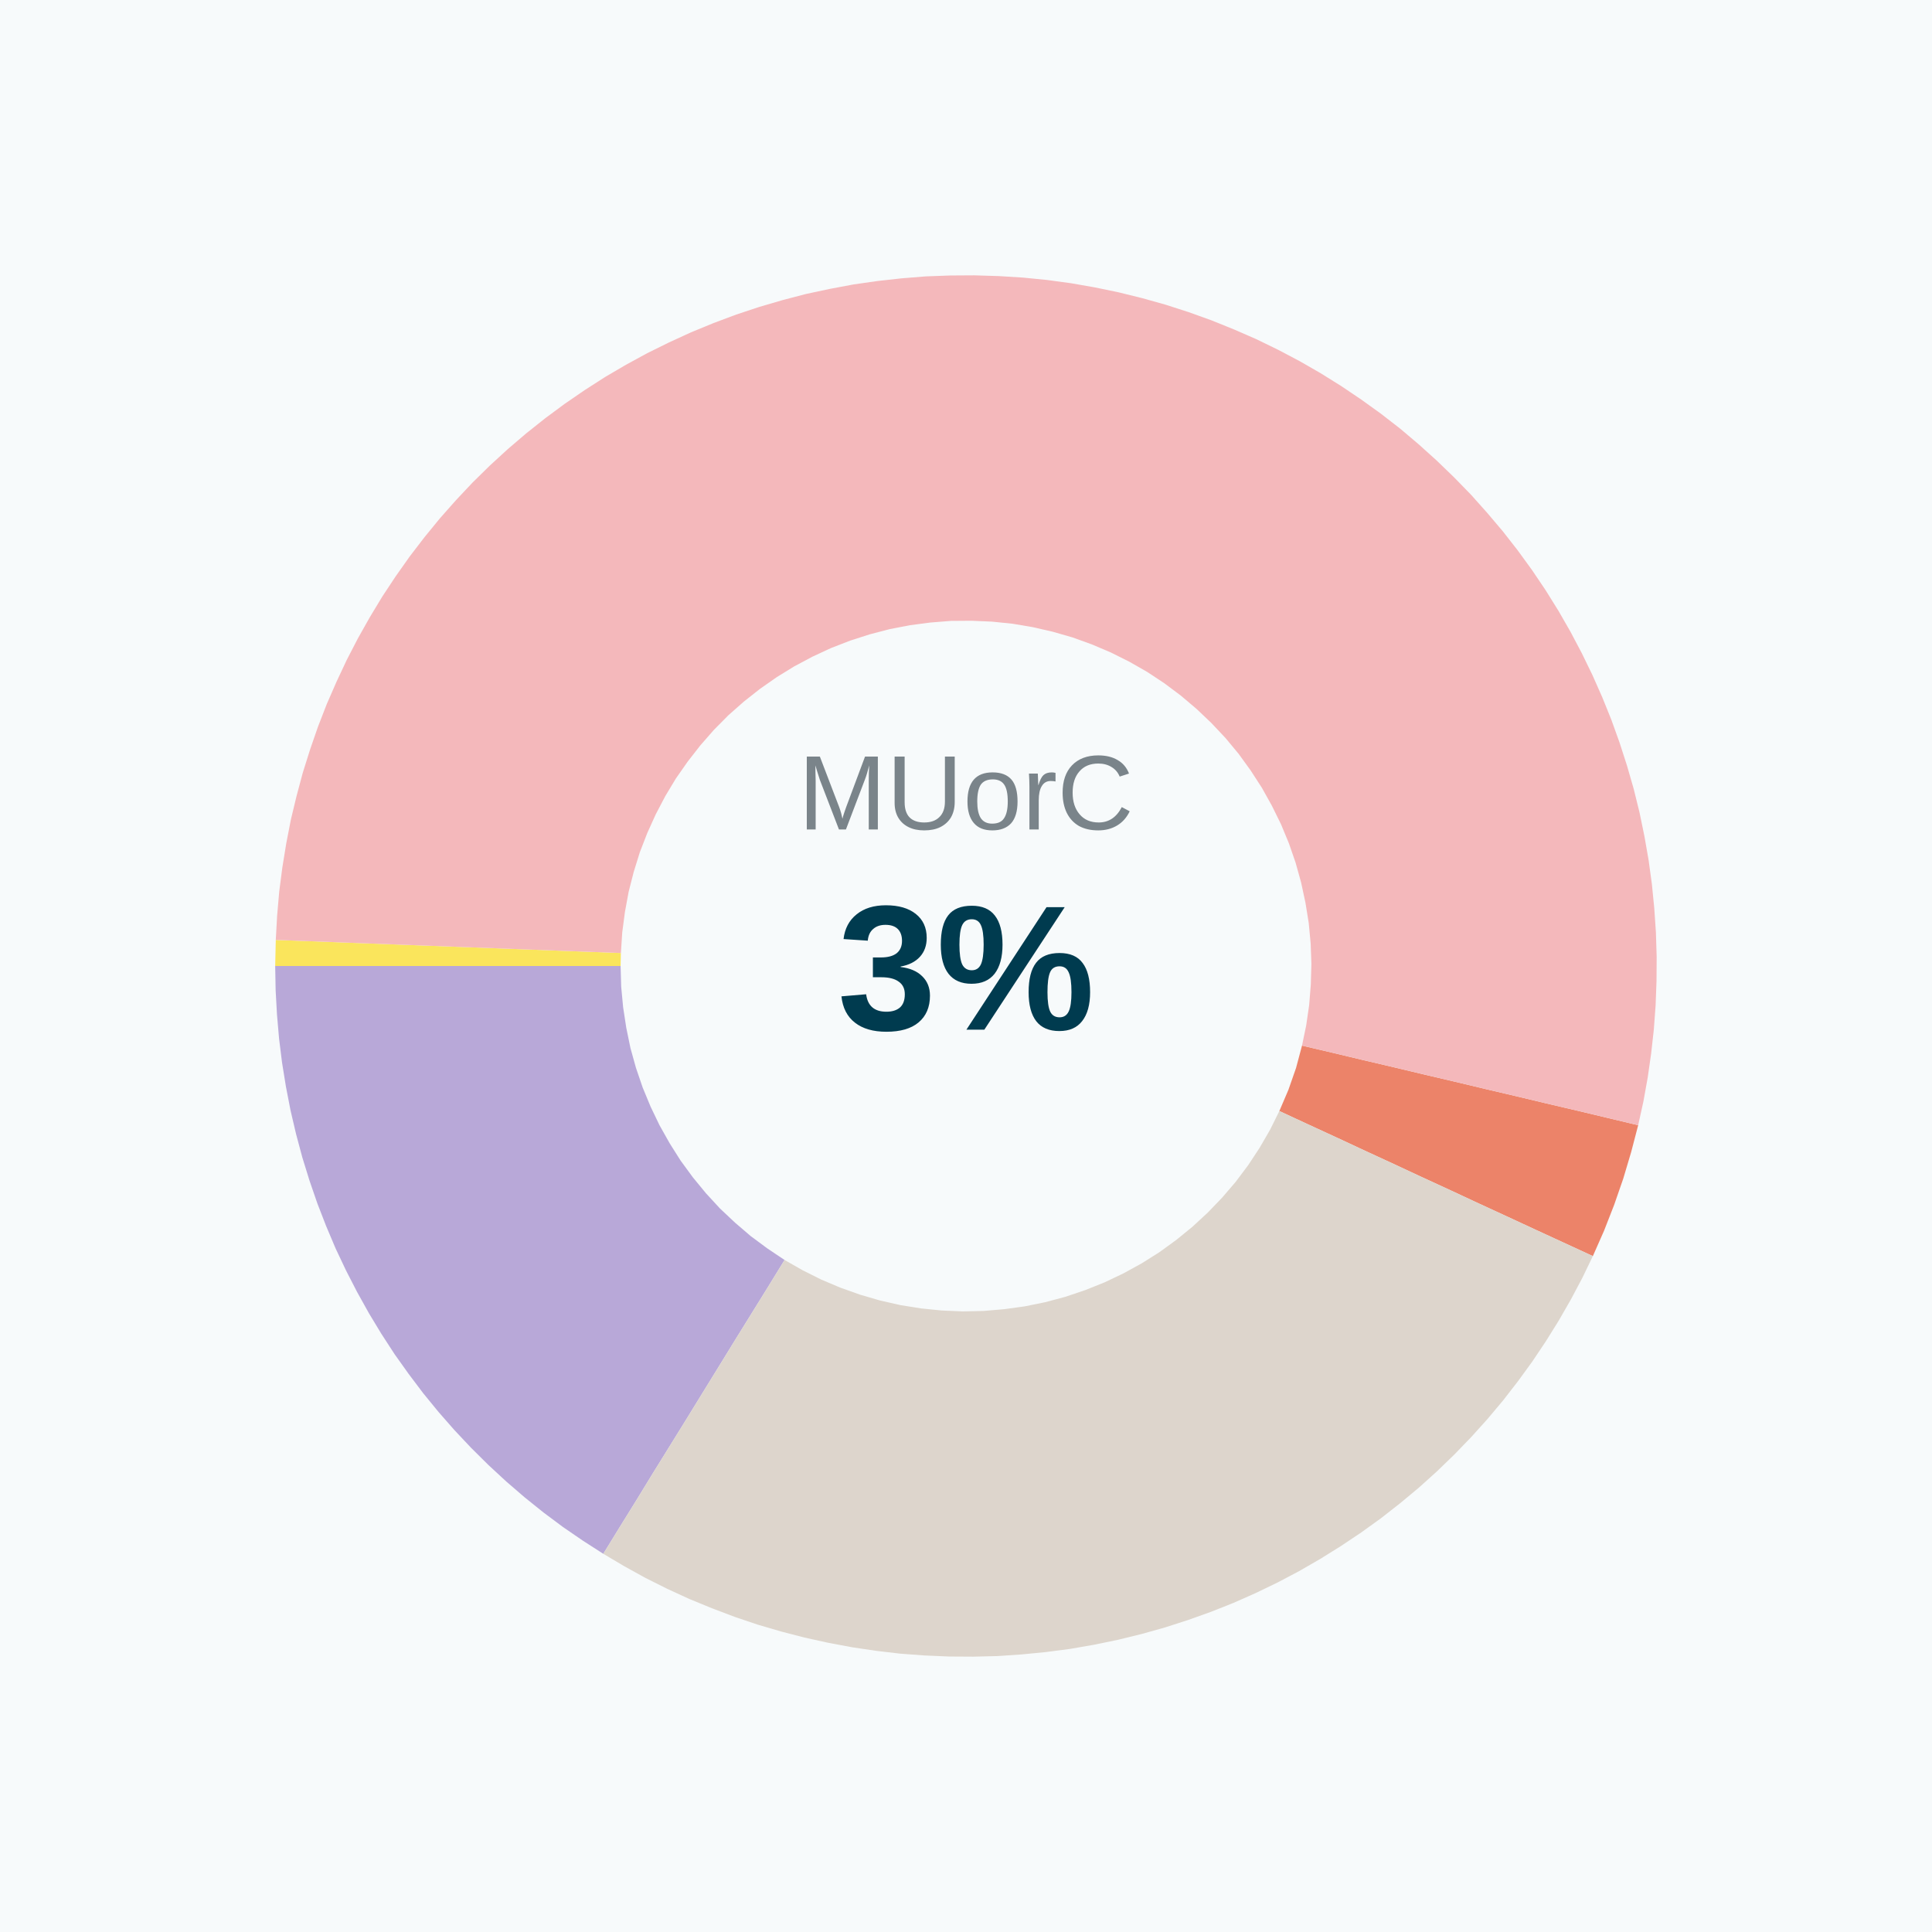
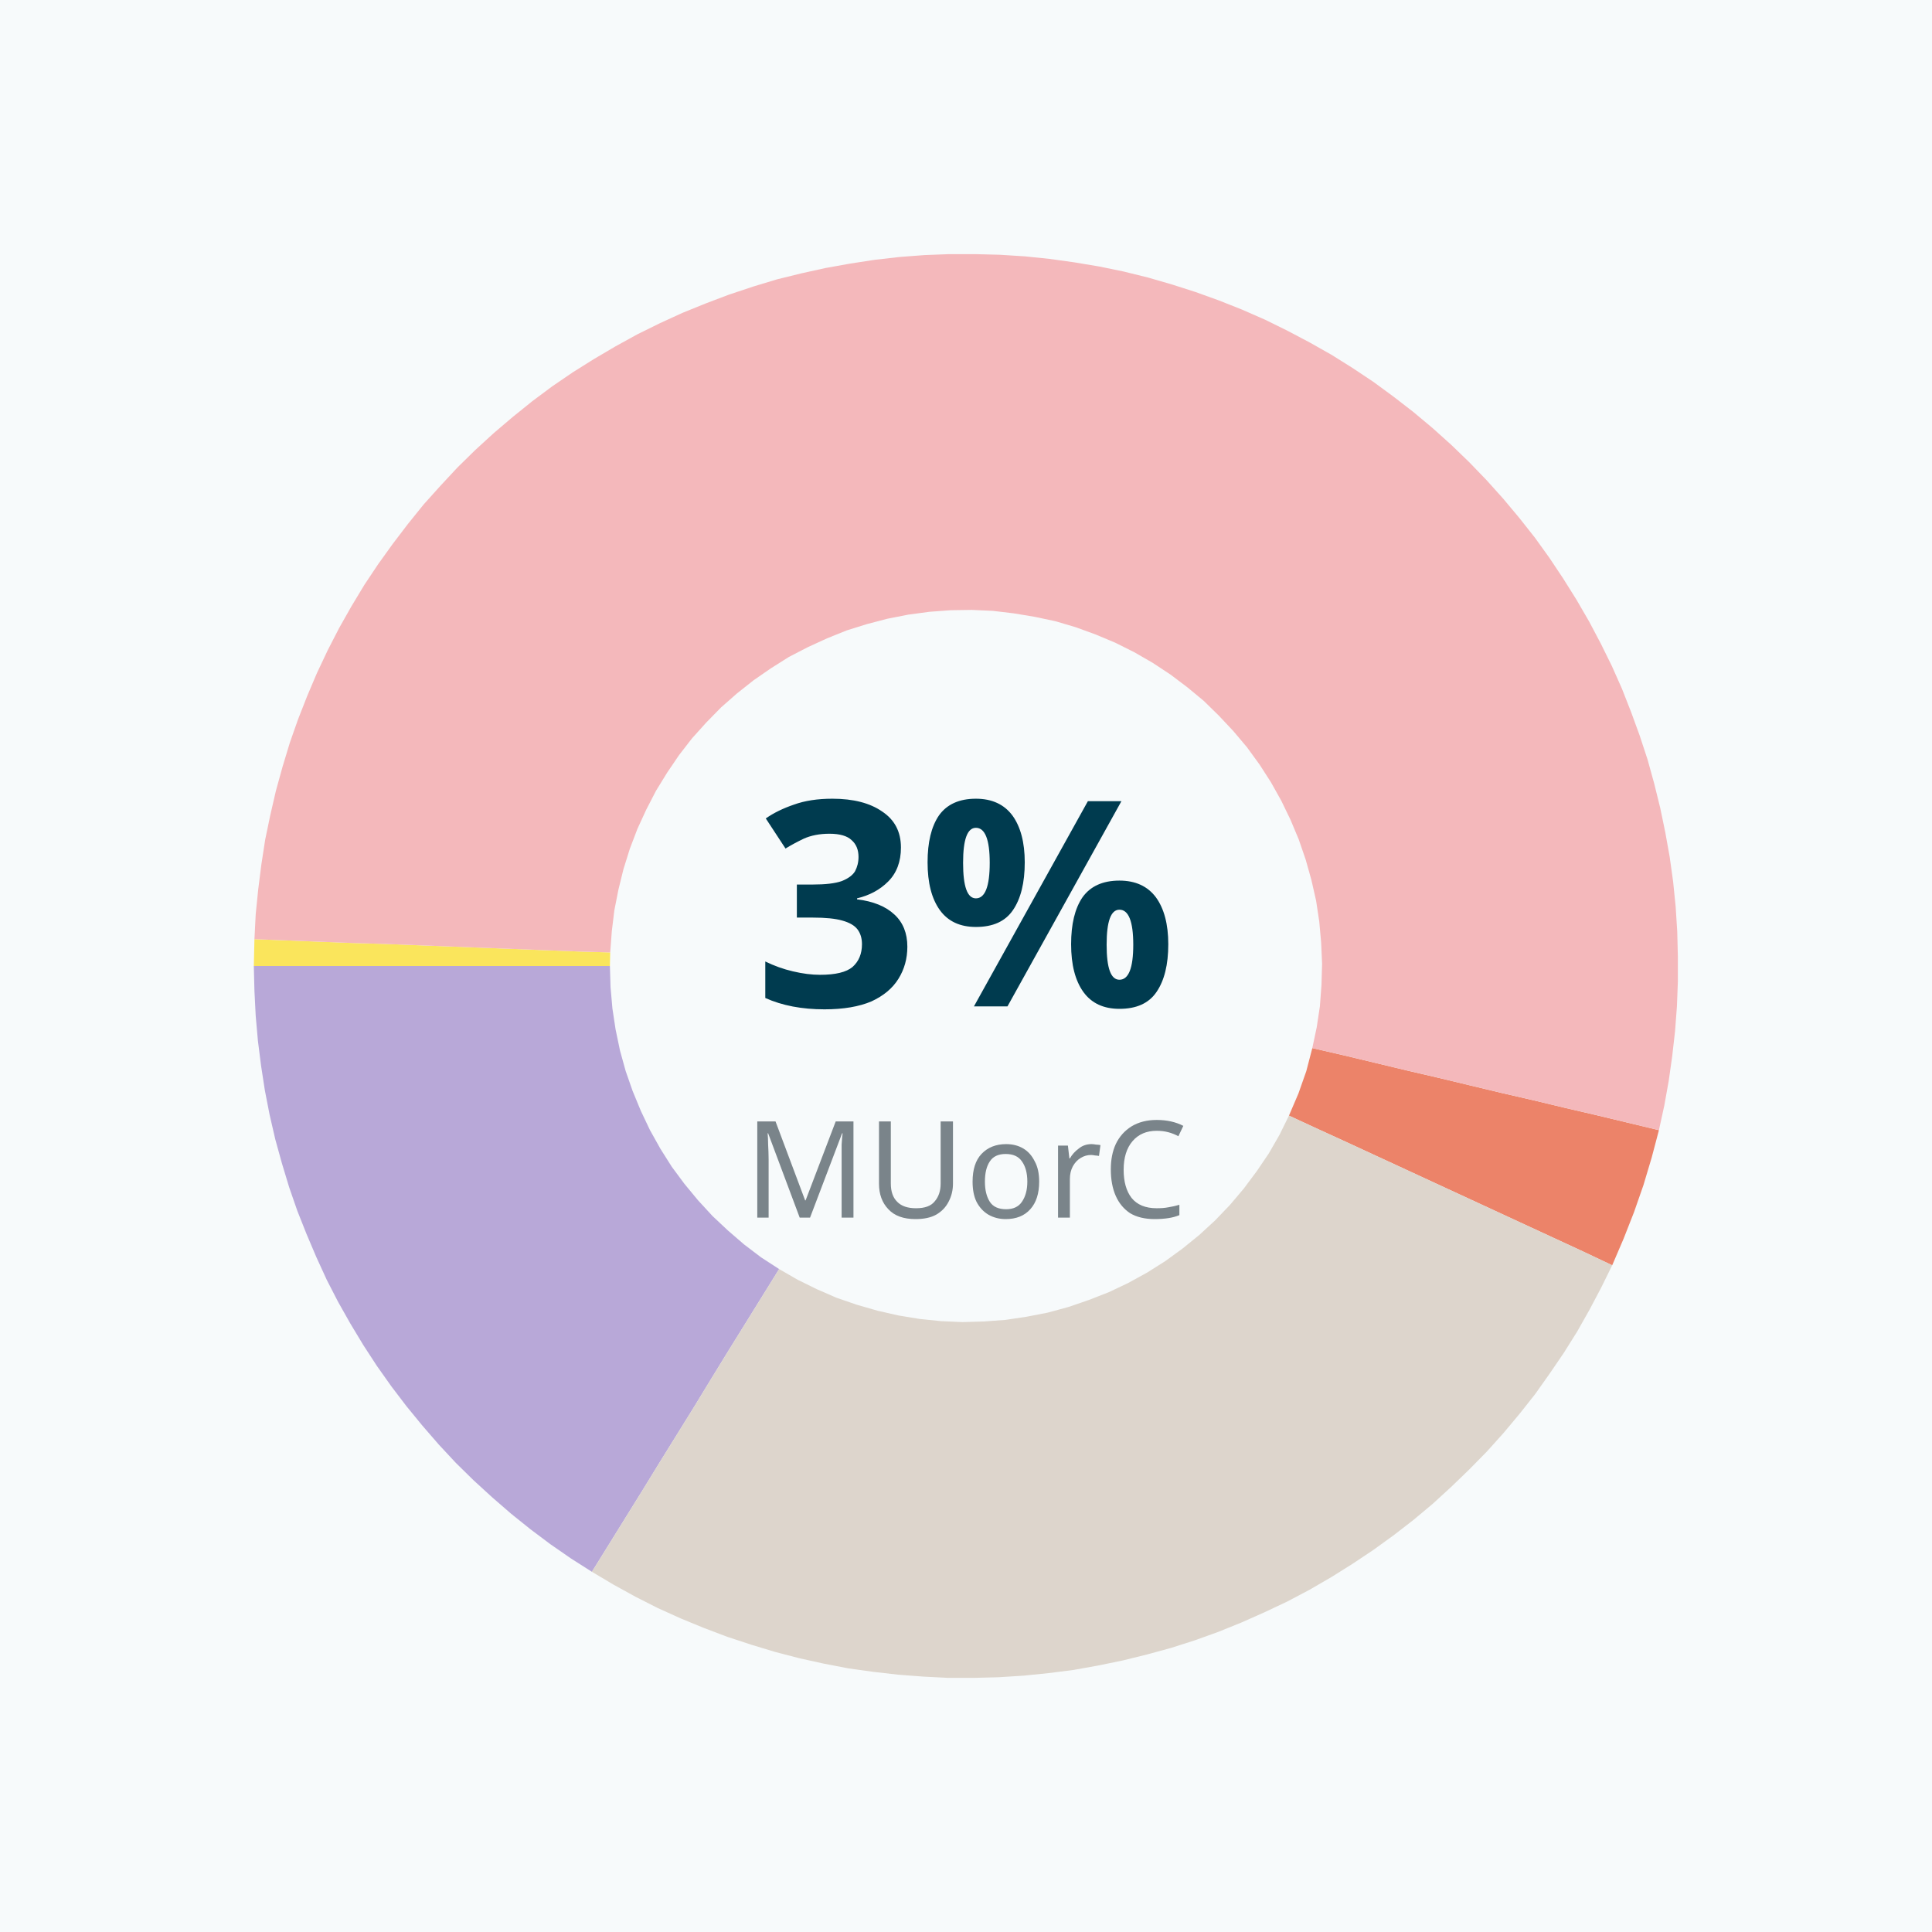
- <svg xmlns="http://www.w3.org/2000/svg" width="129.60pt" height="129.60pt" viewBox="0 0 129.60 129.60">
+ <svg xmlns="http://www.w3.org/2000/svg" width="61.20pt" height="61.20pt" viewBox="0 0 61.20 61.20">
  <g class="svglite">
    <defs>
      <style type="text/css">
    .svglite line, .svglite polyline, .svglite polygon, .svglite path, .svglite rect, .svglite circle {
      fill: none;
      stroke: #000000;
      stroke-linecap: round;
      stroke-linejoin: round;
      stroke-miterlimit: 10.00;
    }
    .svglite text {
      white-space: pre;
    }
    .svglite g.glyphgroup path {
      fill: inherit;
      stroke: none;
    }
  </style>
    </defs>
    <rect width="100%" height="100%" style="stroke: none; fill: #F7FAFB;" />
    <defs>
-       <clipPath id="cpMC4wMHwxMjkuNjB8MC4wMHwxMjkuNjA=">
-         <rect x="0.00" y="0.00" width="129.60" height="129.60" />
+       <clipPath id="cpMC4wMHw2MS4yMHwwLjAwfDYxLjIw">
+         <rect x="0.00" y="0.00" width="61.20" height="61.20" />
      </clipPath>
    </defs>
-     <g clip-path="url(#cpMC4wMHwxMjkuNjB8MC4wMHwxMjkuNjA=)">
-       <rect x="0.00" y="0" width="129.60" height="129.60" style="stroke-width: 0.00; stroke: none; fill: #F7FAFB;" />
+     <g clip-path="url(#cpMC4wMHw2MS4yMHwwLjAwfDYxLjIw)">
+       <rect x="0.00" y="0.00" width="61.20" height="61.20" style="stroke-width: 0.00; stroke: none; fill: #F7FAFB;" />
    </g>
    <defs>
-       <clipPath id="cpMy45OXwxMjUuNjF8My45OXwxMjUuNjE=">
-         <rect x="3.99" y="3.99" width="121.63" height="121.63" />
+       <clipPath id="cpMS4wMHw2MC4yMHwxLjAwfDYwLjIw">
+         <rect x="1.00" y="1.00" width="59.21" height="59.21" />
      </clipPath>
    </defs>
-     <g clip-path="url(#cpMy45OXwxMjUuNjF8My45OXwxMjUuNjE=)">
-       <polygon points="85.82,74.53 87.74,75.42 89.65,76.30 91.56,77.19 93.47,78.07 95.38,78.96 97.29,79.84 99.20,80.73 101.11,81.61 103.03,82.50 104.94,83.38 106.85,84.26 107.60,82.56 108.28,80.82 108.89,79.06 109.42,77.28 109.89,75.48 107.84,74.99 105.79,74.50 103.74,74.02 101.69,73.53 99.64,73.05 97.59,72.56 95.54,72.08 93.49,71.59 91.44,71.11 89.39,70.62 87.34,70.14 86.94,71.64 86.43,73.10 " style="stroke-width: 1.07; stroke: none; stroke-linecap: butt; stroke-linejoin: miter; fill: #EC8369;" />
-       <polygon points="41.65,63.93 39.54,63.85 37.44,63.77 35.33,63.69 33.23,63.61 31.13,63.53 29.02,63.45 26.92,63.37 24.81,63.29 22.71,63.21 20.60,63.13 18.50,63.05 18.46,64.80 20.57,64.80 22.68,64.80 24.78,64.80 26.89,64.80 29.00,64.80 31.10,64.80 33.21,64.80 35.31,64.80 37.42,64.80 39.53,64.80 41.63,64.80 " style="stroke-width: 1.07; stroke: none; stroke-linecap: butt; stroke-linejoin: miter; fill: #FAE55C;" />
-       <polygon points="41.63,64.80 39.53,64.80 37.42,64.80 35.31,64.80 33.21,64.80 31.10,64.80 29.00,64.80 26.89,64.80 24.78,64.80 22.68,64.80 20.57,64.80 18.46,64.80 18.49,66.43 18.58,68.05 18.72,69.67 18.92,71.28 19.18,72.89 19.49,74.49 19.86,76.07 20.28,77.64 20.76,79.19 21.29,80.73 21.88,82.25 22.51,83.74 23.21,85.22 23.95,86.66 24.74,88.08 25.58,89.47 26.47,90.84 27.41,92.16 28.39,93.46 29.42,94.72 30.49,95.94 31.61,97.13 32.76,98.27 33.96,99.38 35.19,100.44 36.46,101.46 37.76,102.43 39.10,103.35 40.47,104.23 41.57,102.44 42.68,100.65 43.78,98.85 44.89,97.06 46.00,95.27 47.10,93.48 48.21,91.68 49.31,89.89 50.42,88.10 51.53,86.31 52.63,84.52 51.48,83.75 50.36,82.92 49.31,82.02 48.30,81.07 47.36,80.05 46.48,78.98 45.66,77.86 44.92,76.69 44.24,75.48 43.64,74.23 43.11,72.95 42.66,71.63 42.29,70.30 42.01,68.94 41.80,67.57 41.67,66.19 " style="stroke-width: 1.07; stroke: none; stroke-linecap: butt; stroke-linejoin: miter; fill: #B8A8D8;" />
-       <polygon points="87.34,70.14 89.39,70.62 91.44,71.11 93.49,71.59 95.54,72.08 97.59,72.56 99.64,73.05 101.69,73.53 103.74,74.02 105.79,74.50 107.84,74.99 109.89,75.48 110.24,73.89 110.53,72.28 110.76,70.67 110.94,69.06 111.06,67.43 111.12,65.81 111.13,64.18 111.08,62.55 110.97,60.93 110.81,59.31 110.59,57.70 110.31,56.10 109.98,54.50 109.59,52.92 109.14,51.36 108.64,49.81 108.09,48.28 107.48,46.77 106.82,45.28 106.11,43.82 105.35,42.38 104.54,40.97 103.68,39.59 102.77,38.24 101.81,36.92 100.81,35.64 99.76,34.40 98.68,33.19 97.54,32.02 96.37,30.89 95.16,29.80 93.92,28.75 92.63,27.75 91.31,26.80 89.96,25.89 88.58,25.03 87.17,24.22 85.73,23.46 84.27,22.75 82.78,22.10 81.27,21.49 79.74,20.94 78.19,20.44 76.62,20.00 75.04,19.61 73.45,19.28 71.85,19.00 70.23,18.78 68.61,18.62 66.99,18.52 65.36,18.47 63.74,18.48 62.11,18.54 60.49,18.67 58.87,18.85 57.26,19.08 55.66,19.38 54.07,19.72 52.50,20.13 50.93,20.59 49.39,21.10 47.87,21.67 46.36,22.29 44.88,22.97 43.42,23.69 41.99,24.47 40.59,25.29 39.22,26.17 37.88,27.09 36.57,28.06 35.30,29.07 34.06,30.13 32.86,31.23 31.70,32.37 30.59,33.55 29.51,34.77 28.48,36.03 27.49,37.32 26.55,38.65 25.65,40.01 24.81,41.40 24.01,42.82 23.26,44.27 22.57,45.74 21.92,47.23 21.33,48.75 20.80,50.28 20.31,51.84 19.89,53.41 19.51,54.99 19.20,56.59 18.94,58.19 18.73,59.81 18.59,61.43 18.50,63.05 20.60,63.13 22.71,63.21 24.81,63.29 26.92,63.37 29.02,63.45 31.13,63.53 33.23,63.61 35.33,63.69 37.44,63.77 39.54,63.85 41.65,63.93 41.74,62.55 41.92,61.18 42.17,59.82 42.51,58.49 42.92,57.17 43.42,55.88 43.99,54.62 44.63,53.40 45.34,52.22 46.13,51.09 46.98,50.00 47.89,48.96 48.86,47.98 49.89,47.07 50.98,46.21 52.11,45.42 53.28,44.70 54.50,44.05 55.75,43.47 57.04,42.97 58.35,42.55 59.69,42.20 61.04,41.94 62.41,41.76 63.79,41.65 65.17,41.64 66.55,41.70 67.92,41.84 69.28,42.07 70.63,42.38 71.95,42.76 73.25,43.23 74.52,43.77 75.76,44.39 76.95,45.07 78.10,45.83 79.21,46.66 80.26,47.55 81.26,48.50 82.21,49.51 83.09,50.57 83.90,51.69 84.65,52.85 85.32,54.05 85.93,55.29 86.46,56.57 86.91,57.87 87.28,59.20 87.57,60.55 87.79,61.91 87.92,63.29 87.97,64.66 87.93,66.04 87.82,67.42 87.62,68.79 " style="stroke-width: 1.07; stroke: none; stroke-linecap: butt; stroke-linejoin: miter; fill: #F4B8BB;" />
-       <polygon points="52.63,84.52 51.53,86.31 50.42,88.10 49.31,89.89 48.21,91.68 47.10,93.48 46.00,95.27 44.89,97.06 43.78,98.85 42.68,100.65 41.57,102.44 40.47,104.23 41.87,105.06 43.30,105.85 44.76,106.58 46.24,107.26 47.75,107.88 49.28,108.46 50.82,108.98 52.39,109.44 53.97,109.85 55.56,110.20 57.16,110.50 58.78,110.74 60.40,110.93 62.02,111.05 63.65,111.12 65.29,111.13 66.92,111.09 68.54,110.98 70.17,110.82 71.78,110.61 73.39,110.33 74.99,110.00 76.58,109.61 78.15,109.17 79.70,108.67 81.24,108.12 82.75,107.52 84.24,106.86 85.71,106.15 87.15,105.39 88.57,104.57 89.95,103.71 91.31,102.80 92.63,101.85 93.92,100.84 95.17,99.80 96.38,98.71 97.56,97.57 98.69,96.40 99.78,95.19 100.83,93.94 101.83,92.65 102.79,91.33 103.70,89.97 104.56,88.59 105.37,87.18 106.14,85.73 106.85,84.26 104.94,83.38 103.03,82.50 101.11,81.61 99.20,80.73 97.29,79.84 95.38,78.96 93.47,78.07 91.56,77.19 89.65,76.30 87.74,75.42 85.82,74.53 85.20,75.78 84.50,76.99 83.73,78.16 82.89,79.28 81.98,80.34 81.01,81.35 79.98,82.30 78.90,83.18 77.77,84.00 76.58,84.75 75.36,85.42 74.10,86.02 72.80,86.54 71.47,86.99 70.12,87.35 68.75,87.63 67.37,87.82 65.97,87.94 64.58,87.97 63.18,87.91 61.79,87.77 60.41,87.55 59.04,87.24 57.70,86.85 56.38,86.38 55.10,85.84 53.84,85.21 " style="stroke-width: 1.07; stroke: none; stroke-linecap: butt; stroke-linejoin: miter; fill: #DDD5CC;" />
-       <text x="64.80" y="69.07" text-anchor="middle" style="font-size: 11.95px; font-weight: bold;fill: #003B4F; font-family: &quot;Arial&quot;;" textLength="17.25px" lengthAdjust="spacingAndGlyphs">3%</text>
-       <text x="64.80" y="55.64" text-anchor="middle" style="font-size: 7.11px;fill: #7A848A; font-family: &quot;Arial&quot;;" textLength="22.53px" lengthAdjust="spacingAndGlyphs">MUorC</text>
+     <g clip-path="url(#cpMS4wMHw2MC4yMHwxLjAwfDYwLjIw)">
+       <polygon points="40.83,35.34 41.76,35.77 42.70,36.20 43.63,36.63 44.56,37.06 45.49,37.49 46.42,37.92 47.35,38.35 48.28,38.78 49.21,39.21 50.14,39.64 51.07,40.08 51.43,39.24 51.76,38.40 52.06,37.54 52.32,36.67 52.55,35.80 51.55,35.56 50.55,35.32 49.56,35.09 48.56,34.85 47.56,34.62 46.56,34.38 45.56,34.14 44.57,33.91 43.57,33.67 42.57,33.43 41.57,33.20 41.38,33.93 41.13,34.64 " style="stroke-width: 1.07; stroke: none; stroke-linecap: butt; stroke-linejoin: miter; fill: #EC8369;" />
+       <polygon points="19.33,30.17 18.31,30.14 17.28,30.10 16.26,30.06 15.23,30.02 14.21,29.98 13.18,29.94 12.16,29.90 11.13,29.87 10.11,29.83 9.09,29.79 8.06,29.75 8.04,30.60 9.07,30.60 10.10,30.60 11.12,30.60 12.15,30.60 13.17,30.60 14.20,30.60 15.22,30.60 16.25,30.60 17.27,30.60 18.30,30.60 19.32,30.60 " style="stroke-width: 1.07; stroke: none; stroke-linecap: butt; stroke-linejoin: miter; fill: #FAE55C;" />
+       <polygon points="19.32,30.60 18.30,30.60 17.27,30.60 16.25,30.60 15.22,30.60 14.20,30.60 13.17,30.60 12.15,30.60 11.12,30.60 10.10,30.60 9.07,30.60 8.04,30.60 8.06,31.39 8.10,32.18 8.17,32.97 8.27,33.76 8.39,34.54 8.54,35.31 8.72,36.09 8.93,36.85 9.16,37.61 9.42,38.36 9.71,39.09 10.02,39.82 10.35,40.54 10.71,41.24 11.10,41.93 11.51,42.61 11.94,43.27 12.40,43.92 12.88,44.55 13.38,45.16 13.90,45.76 14.44,46.34 15.00,46.89 15.59,47.43 16.19,47.95 16.80,48.44 17.44,48.92 18.09,49.37 18.75,49.79 19.29,48.92 19.83,48.05 20.37,47.18 20.91,46.30 21.45,45.43 21.99,44.56 22.52,43.69 23.06,42.81 23.60,41.94 24.14,41.07 24.68,40.20 24.11,39.83 23.57,39.42 23.06,38.98 22.57,38.52 22.11,38.02 21.68,37.50 21.28,36.96 20.92,36.39 20.59,35.80 20.30,35.19 20.04,34.56 19.82,33.93 19.64,33.28 19.50,32.61 19.40,31.95 19.34,31.27 " style="stroke-width: 1.07; stroke: none; stroke-linecap: butt; stroke-linejoin: miter; fill: #B8A8D8;" />
+       <polygon points="41.57,33.20 42.57,33.43 43.57,33.67 44.57,33.91 45.56,34.14 46.56,34.38 47.56,34.62 48.56,34.85 49.56,35.09 50.55,35.32 51.55,35.56 52.55,35.80 52.72,35.02 52.86,34.24 52.97,33.46 53.06,32.67 53.12,31.88 53.15,31.09 53.15,30.30 53.13,29.51 53.08,28.72 53.00,27.93 52.89,27.14 52.75,26.36 52.59,25.59 52.40,24.82 52.19,24.06 51.94,23.30 51.67,22.56 51.38,21.82 51.06,21.10 50.71,20.39 50.34,19.69 49.94,19.00 49.52,18.33 49.08,17.67 48.62,17.03 48.13,16.41 47.62,15.80 47.09,15.21 46.54,14.64 45.97,14.09 45.38,13.56 44.77,13.05 44.15,12.57 43.51,12.10 42.85,11.66 42.18,11.24 41.49,10.85 40.79,10.48 40.08,10.13 39.35,9.81 38.62,9.52 37.87,9.25 37.12,9.01 36.36,8.79 35.59,8.60 34.81,8.44 34.03,8.31 33.24,8.20 32.46,8.12 31.67,8.07 30.87,8.05 30.08,8.05 29.29,8.08 28.50,8.14 27.71,8.23 26.93,8.35 26.15,8.49 25.38,8.66 24.61,8.85 23.85,9.08 23.10,9.33 22.36,9.61 21.62,9.91 20.90,10.24 20.19,10.59 19.50,10.97 18.82,11.37 18.15,11.79 17.49,12.24 16.86,12.71 16.24,13.21 15.64,13.72 15.05,14.26 14.49,14.81 13.95,15.39 13.42,15.98 12.92,16.60 12.44,17.23 11.98,17.87 11.54,18.53 11.13,19.21 10.74,19.90 10.38,20.60 10.04,21.32 9.73,22.05 9.44,22.79 9.18,23.53 8.95,24.29 8.74,25.05 8.56,25.83 8.40,26.60 8.28,27.38 8.18,28.17 8.10,28.96 8.06,29.75 9.09,29.79 10.11,29.83 11.13,29.87 12.16,29.90 13.18,29.94 14.21,29.98 15.23,30.02 16.26,30.06 17.28,30.10 18.31,30.14 19.33,30.17 19.38,29.50 19.46,28.84 19.59,28.18 19.75,27.53 19.95,26.89 20.19,26.26 20.47,25.65 20.78,25.05 21.13,24.48 21.51,23.92 21.92,23.39 22.37,22.89 22.84,22.41 23.34,21.97 23.87,21.55 24.42,21.17 24.99,20.81 25.59,20.50 26.20,20.22 26.82,19.97 27.46,19.77 28.11,19.60 28.77,19.47 29.44,19.38 30.11,19.33 30.78,19.32 31.45,19.35 32.12,19.43 32.78,19.54 33.44,19.68 34.08,19.87 34.71,20.10 35.33,20.36 35.93,20.66 36.52,21.00 37.08,21.37 37.61,21.77 38.13,22.20 38.61,22.67 39.07,23.16 39.50,23.67 39.90,24.22 40.26,24.78 40.59,25.37 40.88,25.97 41.14,26.59 41.36,27.23 41.54,27.87 41.69,28.53 41.79,29.19 41.85,29.86 41.88,30.53 41.86,31.21 41.81,31.88 41.71,32.54 " style="stroke-width: 1.07; stroke: none; stroke-linecap: butt; stroke-linejoin: miter; fill: #F4B8BB;" />
+       <polygon points="24.68,40.20 24.14,41.07 23.60,41.94 23.06,42.81 22.52,43.69 21.99,44.56 21.45,45.43 20.91,46.30 20.37,47.18 19.83,48.05 19.29,48.92 18.75,49.79 19.44,50.20 20.13,50.58 20.84,50.94 21.57,51.27 22.30,51.57 23.04,51.85 23.80,52.10 24.56,52.33 25.33,52.53 26.10,52.70 26.88,52.85 27.67,52.96 28.46,53.05 29.25,53.11 30.04,53.15 30.84,53.15 31.63,53.13 32.42,53.08 33.21,53.00 34.00,52.90 34.78,52.76 35.56,52.60 36.33,52.41 37.10,52.20 37.85,51.96 38.60,51.69 39.34,51.39 40.06,51.07 40.78,50.73 41.48,50.36 42.17,49.96 42.84,49.54 43.50,49.10 44.15,48.63 44.77,48.15 45.38,47.64 45.97,47.10 46.54,46.55 47.10,45.98 47.63,45.39 48.14,44.78 48.63,44.16 49.09,43.51 49.54,42.85 49.96,42.18 50.35,41.49 50.72,40.79 51.07,40.08 50.14,39.64 49.21,39.21 48.28,38.78 47.35,38.35 46.42,37.92 45.49,37.49 44.56,37.06 43.63,36.63 42.70,36.20 41.76,35.77 40.83,35.34 40.53,35.95 40.19,36.54 39.81,37.10 39.40,37.65 38.96,38.17 38.49,38.66 37.99,39.12 37.46,39.55 36.91,39.95 36.34,40.31 35.74,40.64 35.13,40.93 34.49,41.18 33.85,41.40 33.19,41.58 32.52,41.71 31.85,41.81 31.17,41.86 30.49,41.88 29.81,41.85 29.13,41.78 28.46,41.67 27.80,41.52 27.14,41.33 26.50,41.11 25.88,40.84 25.27,40.54 " style="stroke-width: 1.07; stroke: none; stroke-linecap: butt; stroke-linejoin: miter; fill: #DDD5CC;" />
+       <text x="30.60" y="31.88" text-anchor="middle" style="font-size: 9.10px; font-weight: bold;fill: #003B4F; font-family: &quot;Poppins&quot;;" textLength="13.41px" lengthAdjust="spacingAndGlyphs">3%</text>
+       <text x="30.60" y="38.57" text-anchor="middle" style="font-size: 4.27px;fill: #7A848A; font-family: &quot;Poppins&quot;;" textLength="14.17px" lengthAdjust="spacingAndGlyphs">MUorC</text>
    </g>
-     <g clip-path="url(#cpMC4wMHwxMjkuNjB8MC4wMHwxMjkuNjA=)">
+     <g clip-path="url(#cpMC4wMHw2MS4yMHwwLjAwfDYxLjIw)">
</g>
  </g>
</svg>
